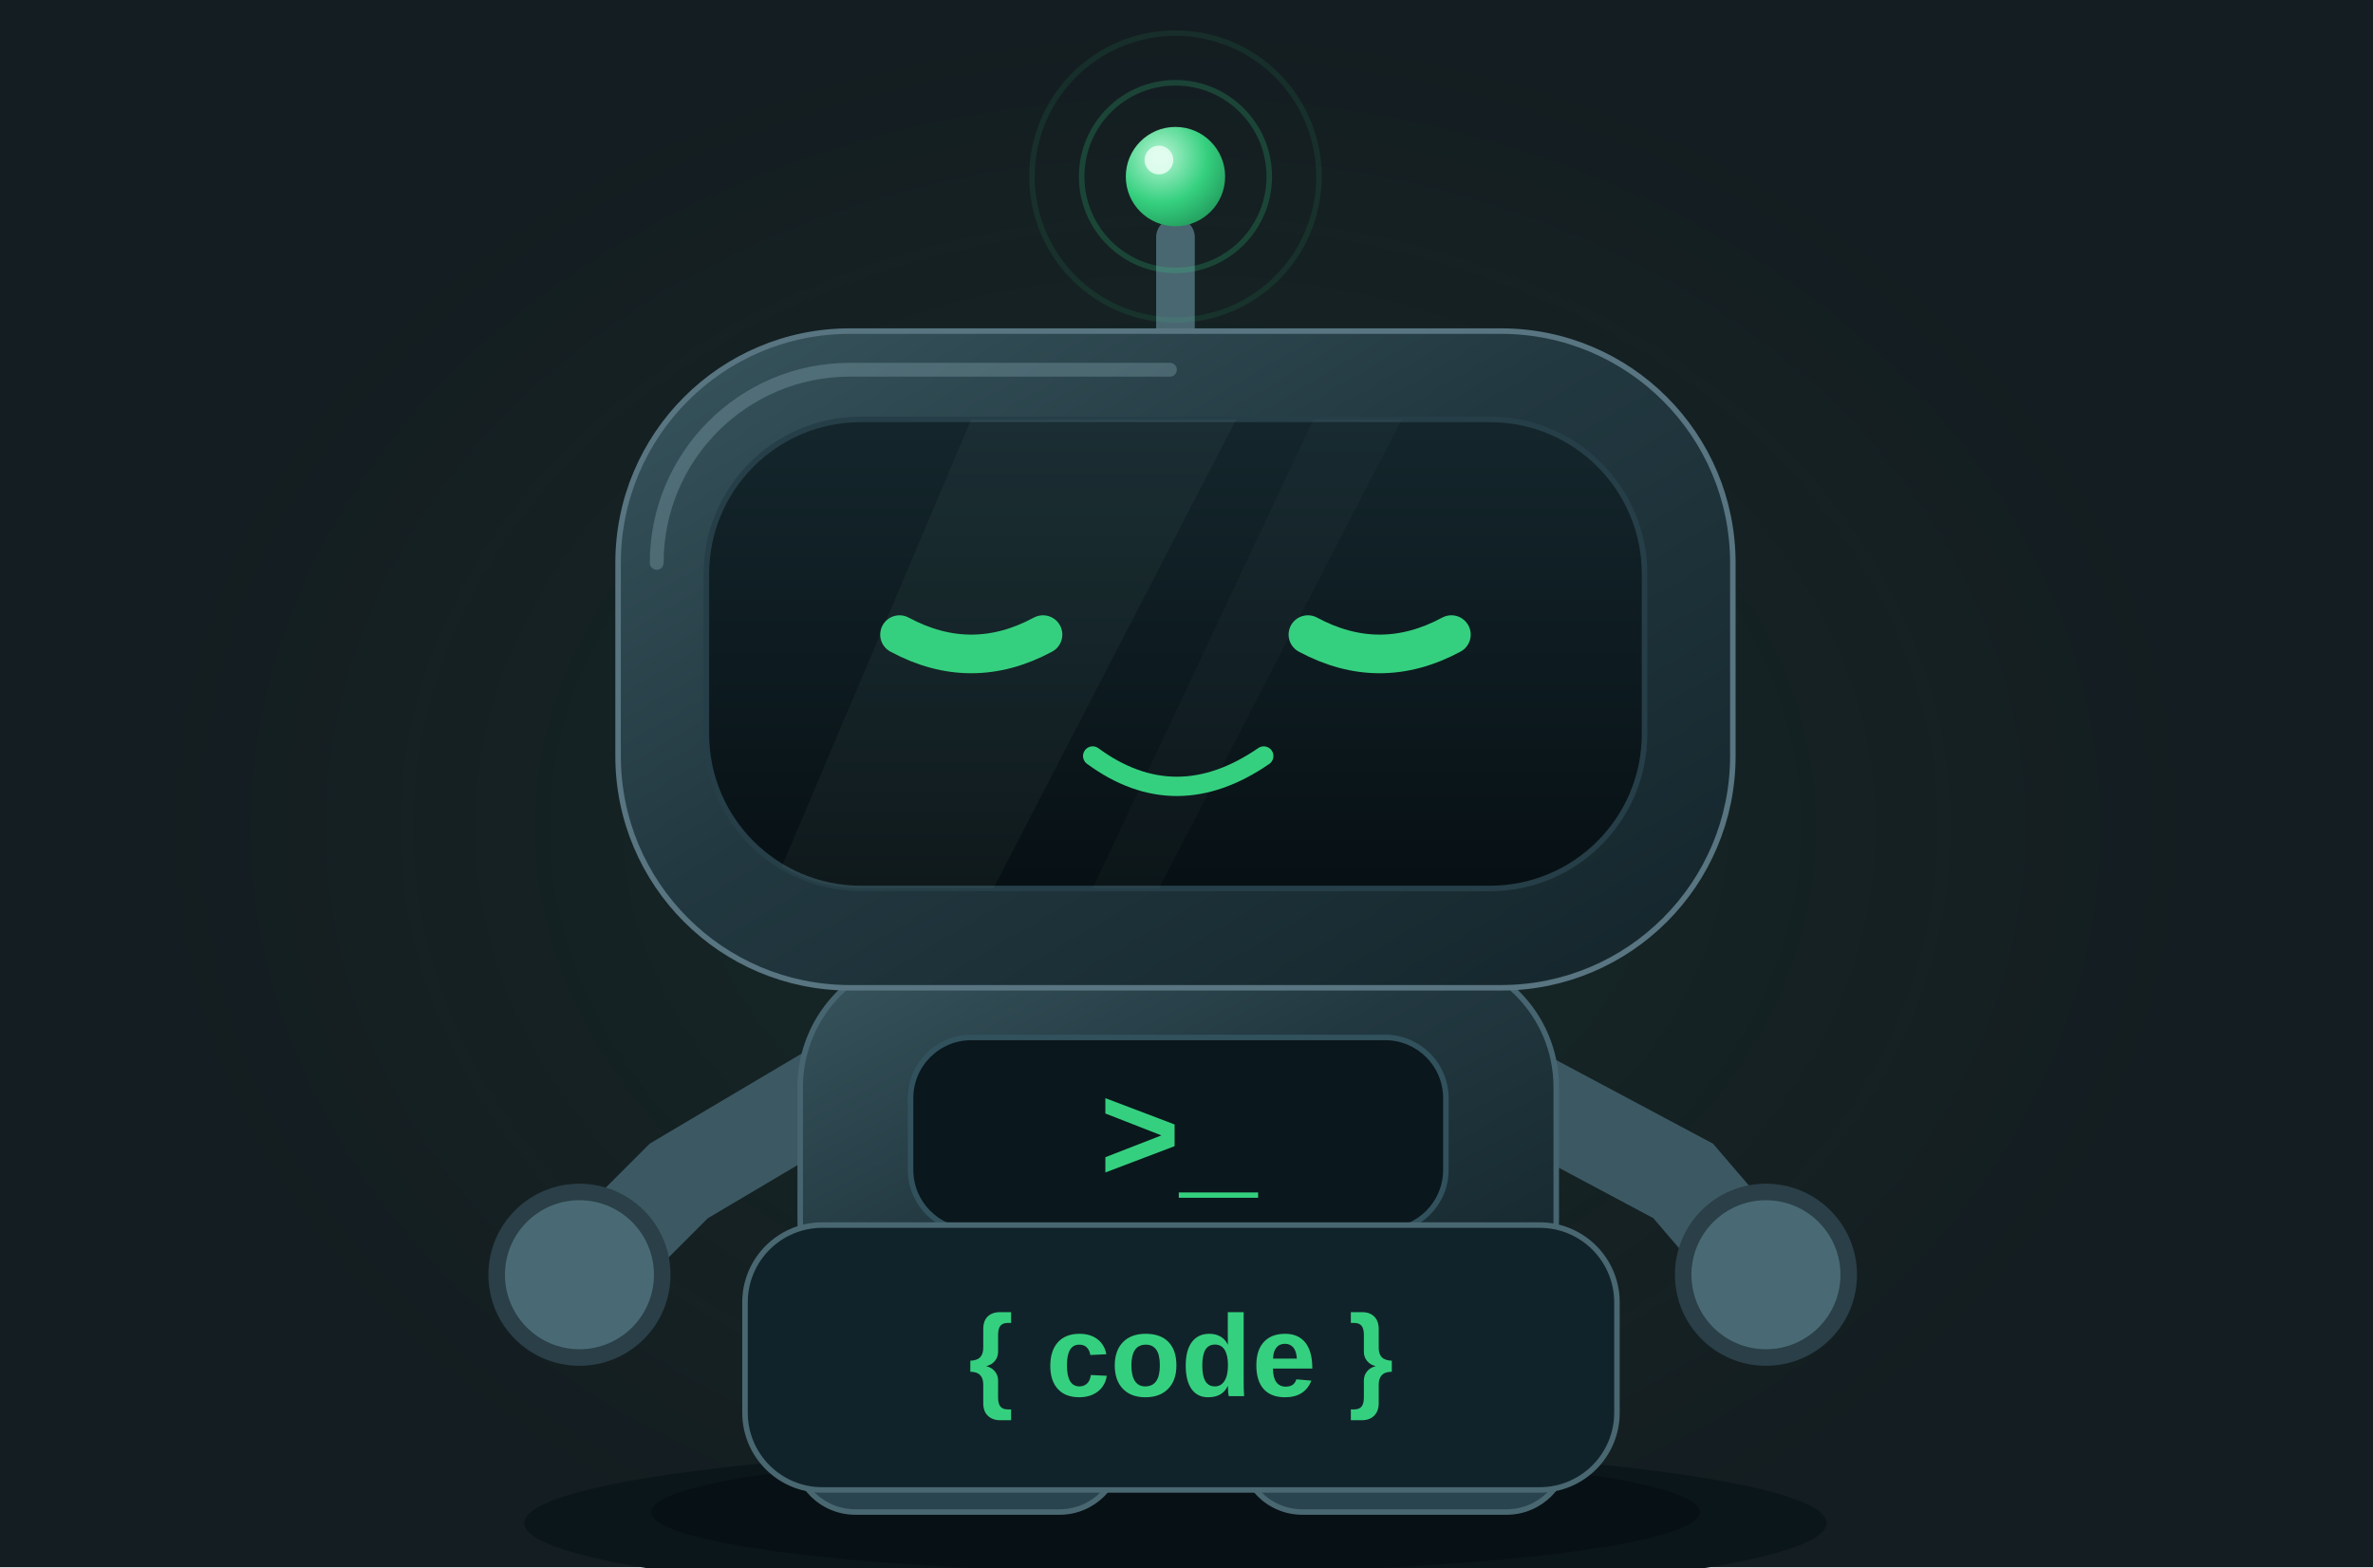
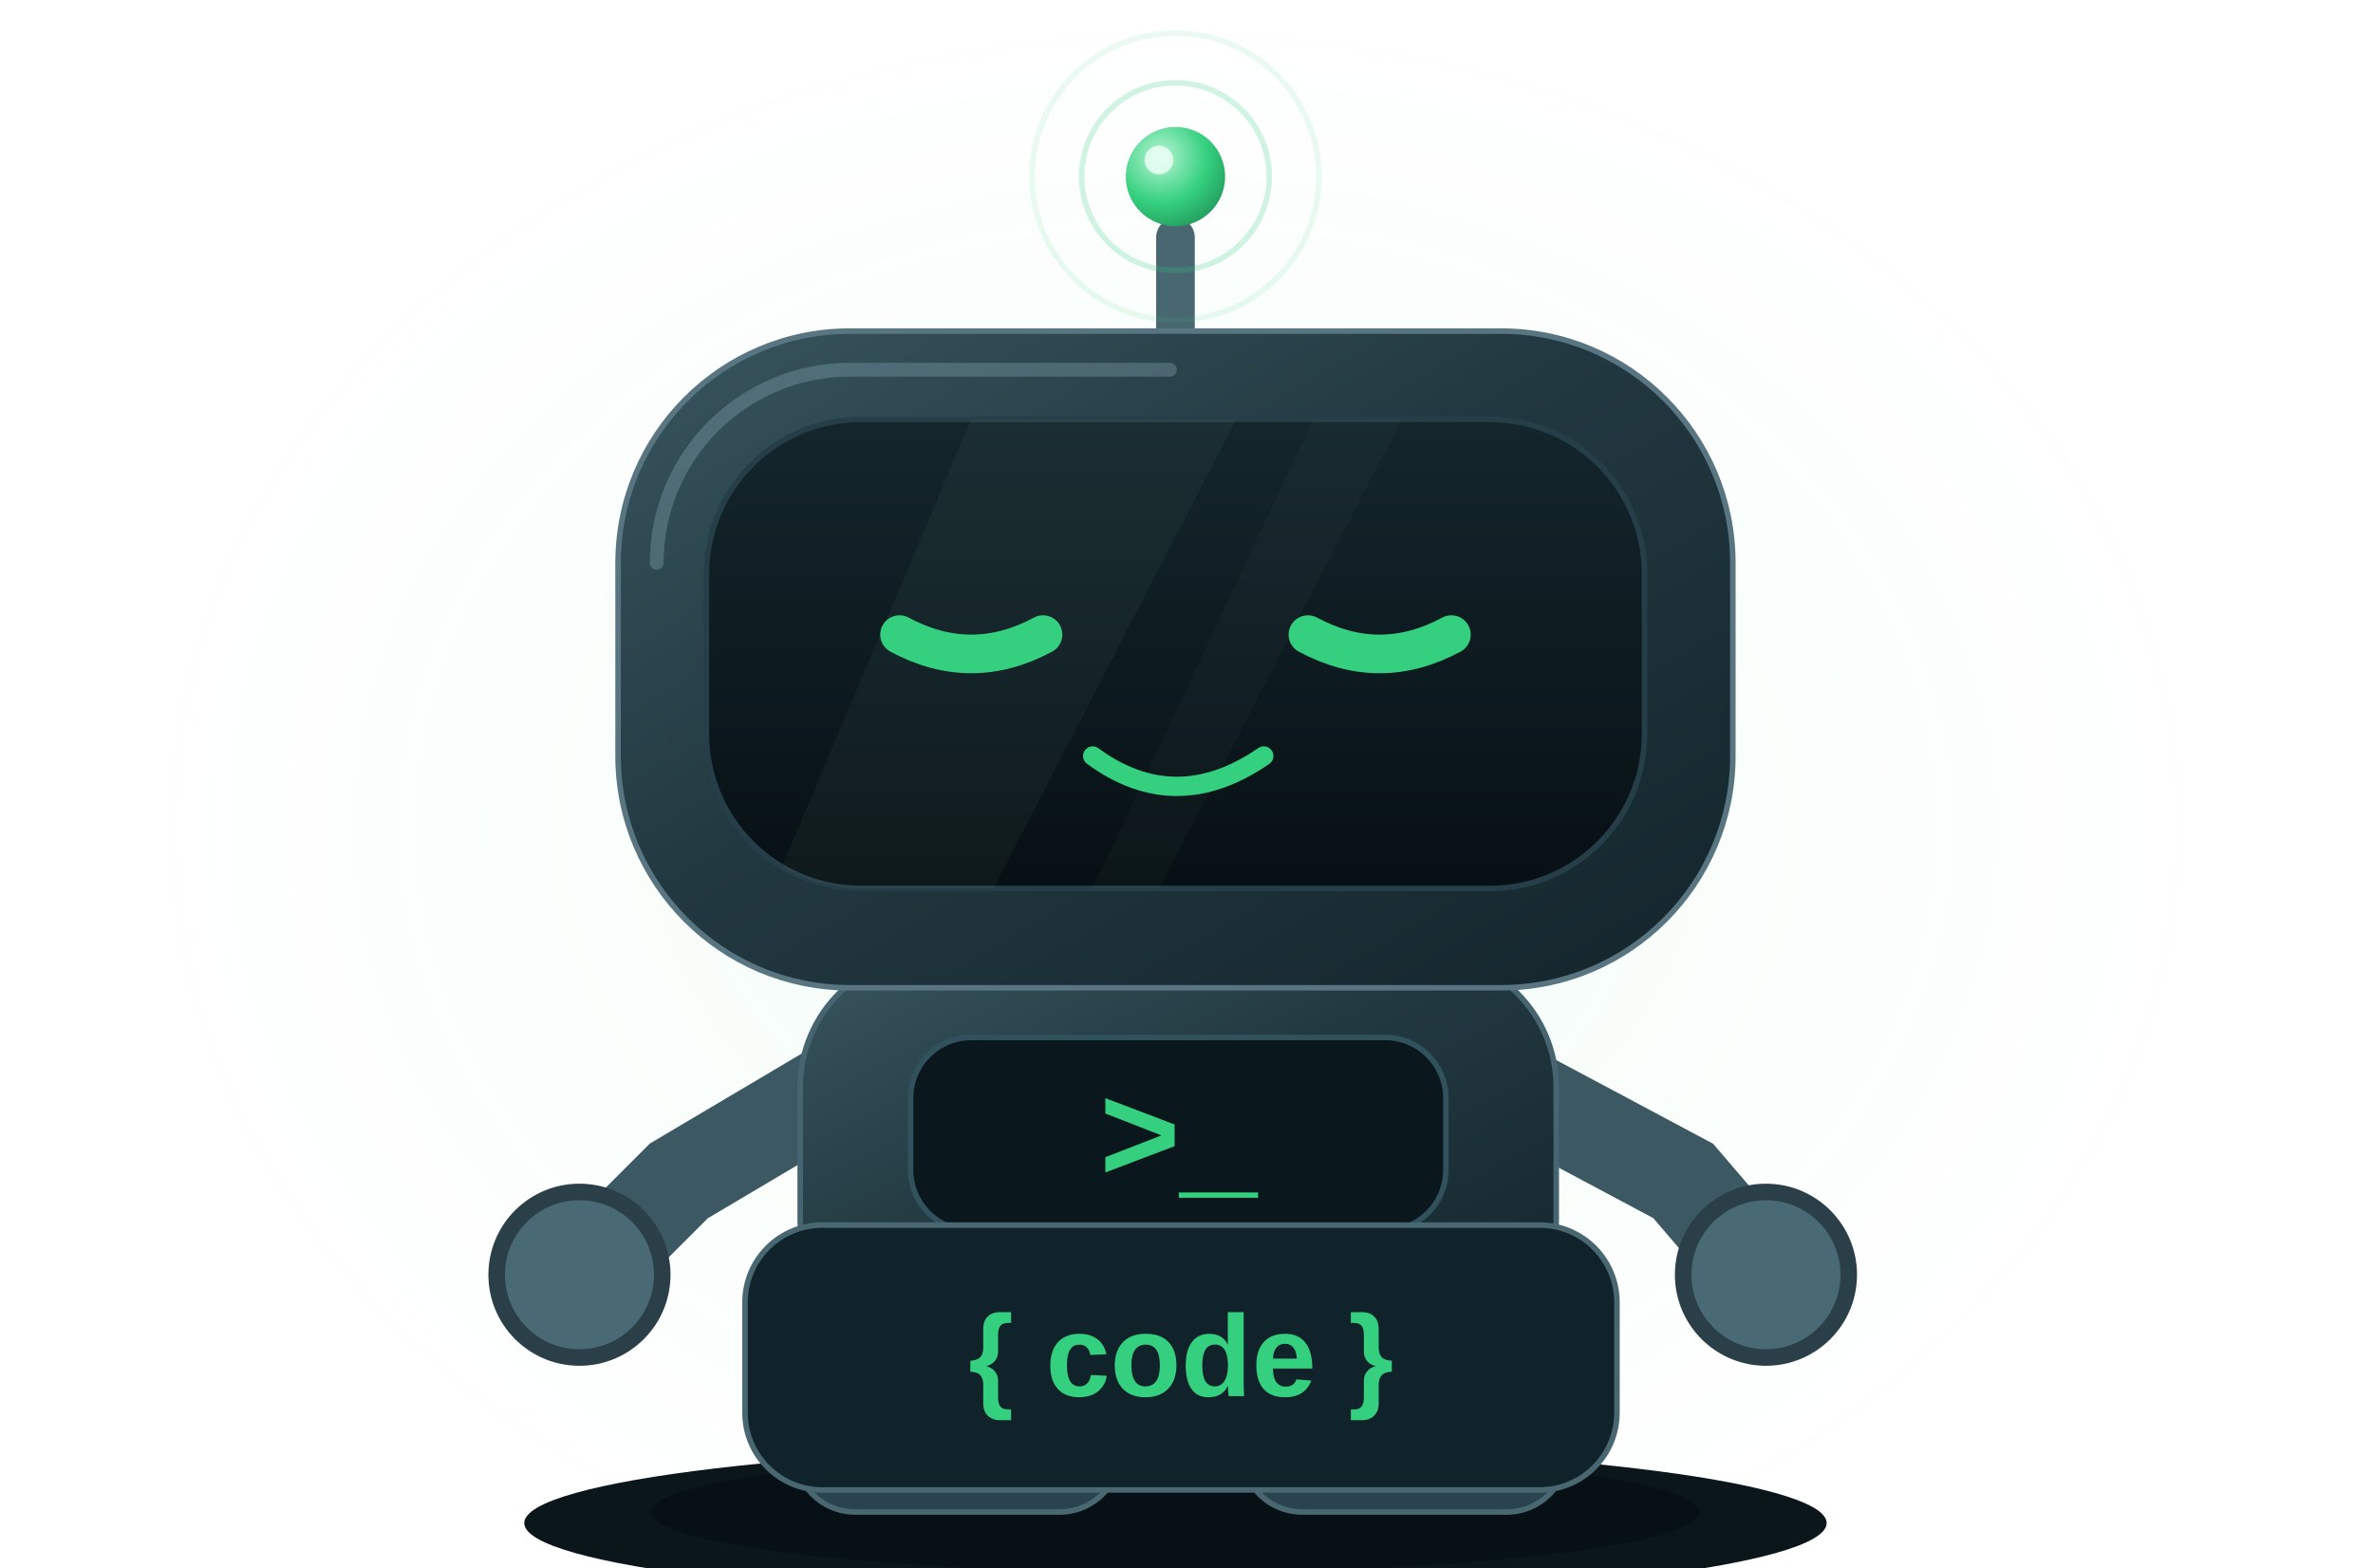
<svg xmlns="http://www.w3.org/2000/svg" width="430" height="284" viewBox="0 0 430 284">
  <defs>
    <linearGradient id="shell" x1="0" y1="0" x2="1" y2="1">
      <stop stop-color="#38555E" />
      <stop offset=".45" stop-color="#223840" />
      <stop offset="1" stop-color="#14252B" />
    </linearGradient>
    <linearGradient id="visor" x1="0" y1="0" x2="0" y2="1">
      <stop stop-color="#14262C" />
      <stop offset="1" stop-color="#071014" />
    </linearGradient>
    <radialGradient id="glow">
      <stop stop-color="#35D07F" stop-opacity=".07" />
      <stop offset=".55" stop-color="#35D07F" stop-opacity=".03" />
      <stop offset="1" stop-color="#35D07F" stop-opacity="0" />
    </radialGradient>
    <radialGradient id="ant" cx=".35" cy=".3" r=".85">
      <stop stop-color="#B8F5D4" />
      <stop offset=".55" stop-color="#35D07F" />
      <stop offset="1" stop-color="#1E8F55" />
    </radialGradient>
    <clipPath id="vc">
      <rect x="148" y="166" width="170" height="85" rx="28" />
    </clipPath>
  </defs>
-   <rect width="430" height="284" fill="#141D21" />
  <g font-family="Segoe UI, Arial, sans-serif" transform="translate(-20 -90)">
    <ellipse cx="233" cy="240" rx="190" ry="150" fill="url(#glow)" />
    <ellipse cx="233" cy="366" rx="118" ry="14" fill="#0B161B" />
    <ellipse cx="233" cy="364" rx="95" ry="11" fill="#071014" />
    <path d="M170 288 L143 304 L128 319 M295 288 L325 304 L337 318" fill="none" stroke="#3C5963" stroke-width="17" stroke-linecap="round" />
    <circle cx="125" cy="321" r="15" fill="#496A74" stroke="#2A3F47" stroke-width="3" />
    <circle cx="340" cy="321" r="15" fill="#496A74" stroke="#2A3F47" stroke-width="3" />
    <path d="M191 318 V349 M275 318 V349" stroke="#3C5963" stroke-width="23" stroke-linecap="round" />
    <rect x="164" y="342" width="59" height="22" rx="11" fill="#29444E" stroke="#496771" />
    <rect x="245" y="342" width="59" height="22" rx="11" fill="#29444E" stroke="#496771" />
    <circle cx="193" cy="353" r="4.5" fill="#1B343D" />
    <circle cx="274" cy="353" r="4.5" fill="#1B343D" />
    <rect x="165" y="263" width="137" height="72" rx="24" fill="url(#shell)" stroke="#476570" />
    <rect x="185" y="278" width="97" height="35" rx="11" fill="#0A171C" stroke="#31515C" />
    <text x="233.5" y="304" font-size="25" fill="#35D07F" font-weight="600" text-anchor="middle">&gt;_</text>
    <path d="M233 154 V133" stroke="#496771" stroke-width="7" stroke-linecap="round" />
    <circle cx="233" cy="122" r="26" fill="none" stroke="#35D07F" stroke-opacity=".1" />
    <circle cx="233" cy="122" r="17" fill="none" stroke="#35D07F" stroke-opacity=".22" />
    <circle cx="233" cy="122" r="9" fill="url(#ant)" />
    <circle cx="230" cy="119" r="2.6" fill="#EAFFF4" opacity=".85" />
    <rect x="132" y="150" width="202" height="119" rx="42" fill="url(#shell)" stroke="#587581" />
    <path d="M139 192 A35 35 0 0 1 174 157 L232 157" fill="none" stroke="#9FC3CD" stroke-opacity=".28" stroke-width="2.5" stroke-linecap="round" />
    <rect x="148" y="166" width="170" height="85" rx="28" fill="url(#visor)" stroke="#263E47" />
    <polygon points="196,166 244,166 200,251 160,251" fill="#BFE8D2" opacity=".045" clip-path="url(#vc)" />
    <polygon points="258,166 274,166 230,251 218,251" fill="#BFE8D2" opacity=".03" clip-path="url(#vc)" />
    <path d="M183 205 Q196 212 209 205 M257 205 Q270 212 283 205" fill="none" stroke="#35D07F" stroke-width="7" stroke-linecap="round" />
    <path d="M218 227 Q233 238 249 227" stroke="#35D07F" stroke-width="3.5" stroke-linecap="round" fill="none" />
    <rect x="155" y="312" width="158" height="48" rx="14" fill="#11232A" stroke="#496771" />
    <text x="234" y="343" font-size="21" fill="#35D07F" font-weight="600" text-anchor="middle">{ code }</text>
  </g>
</svg>
